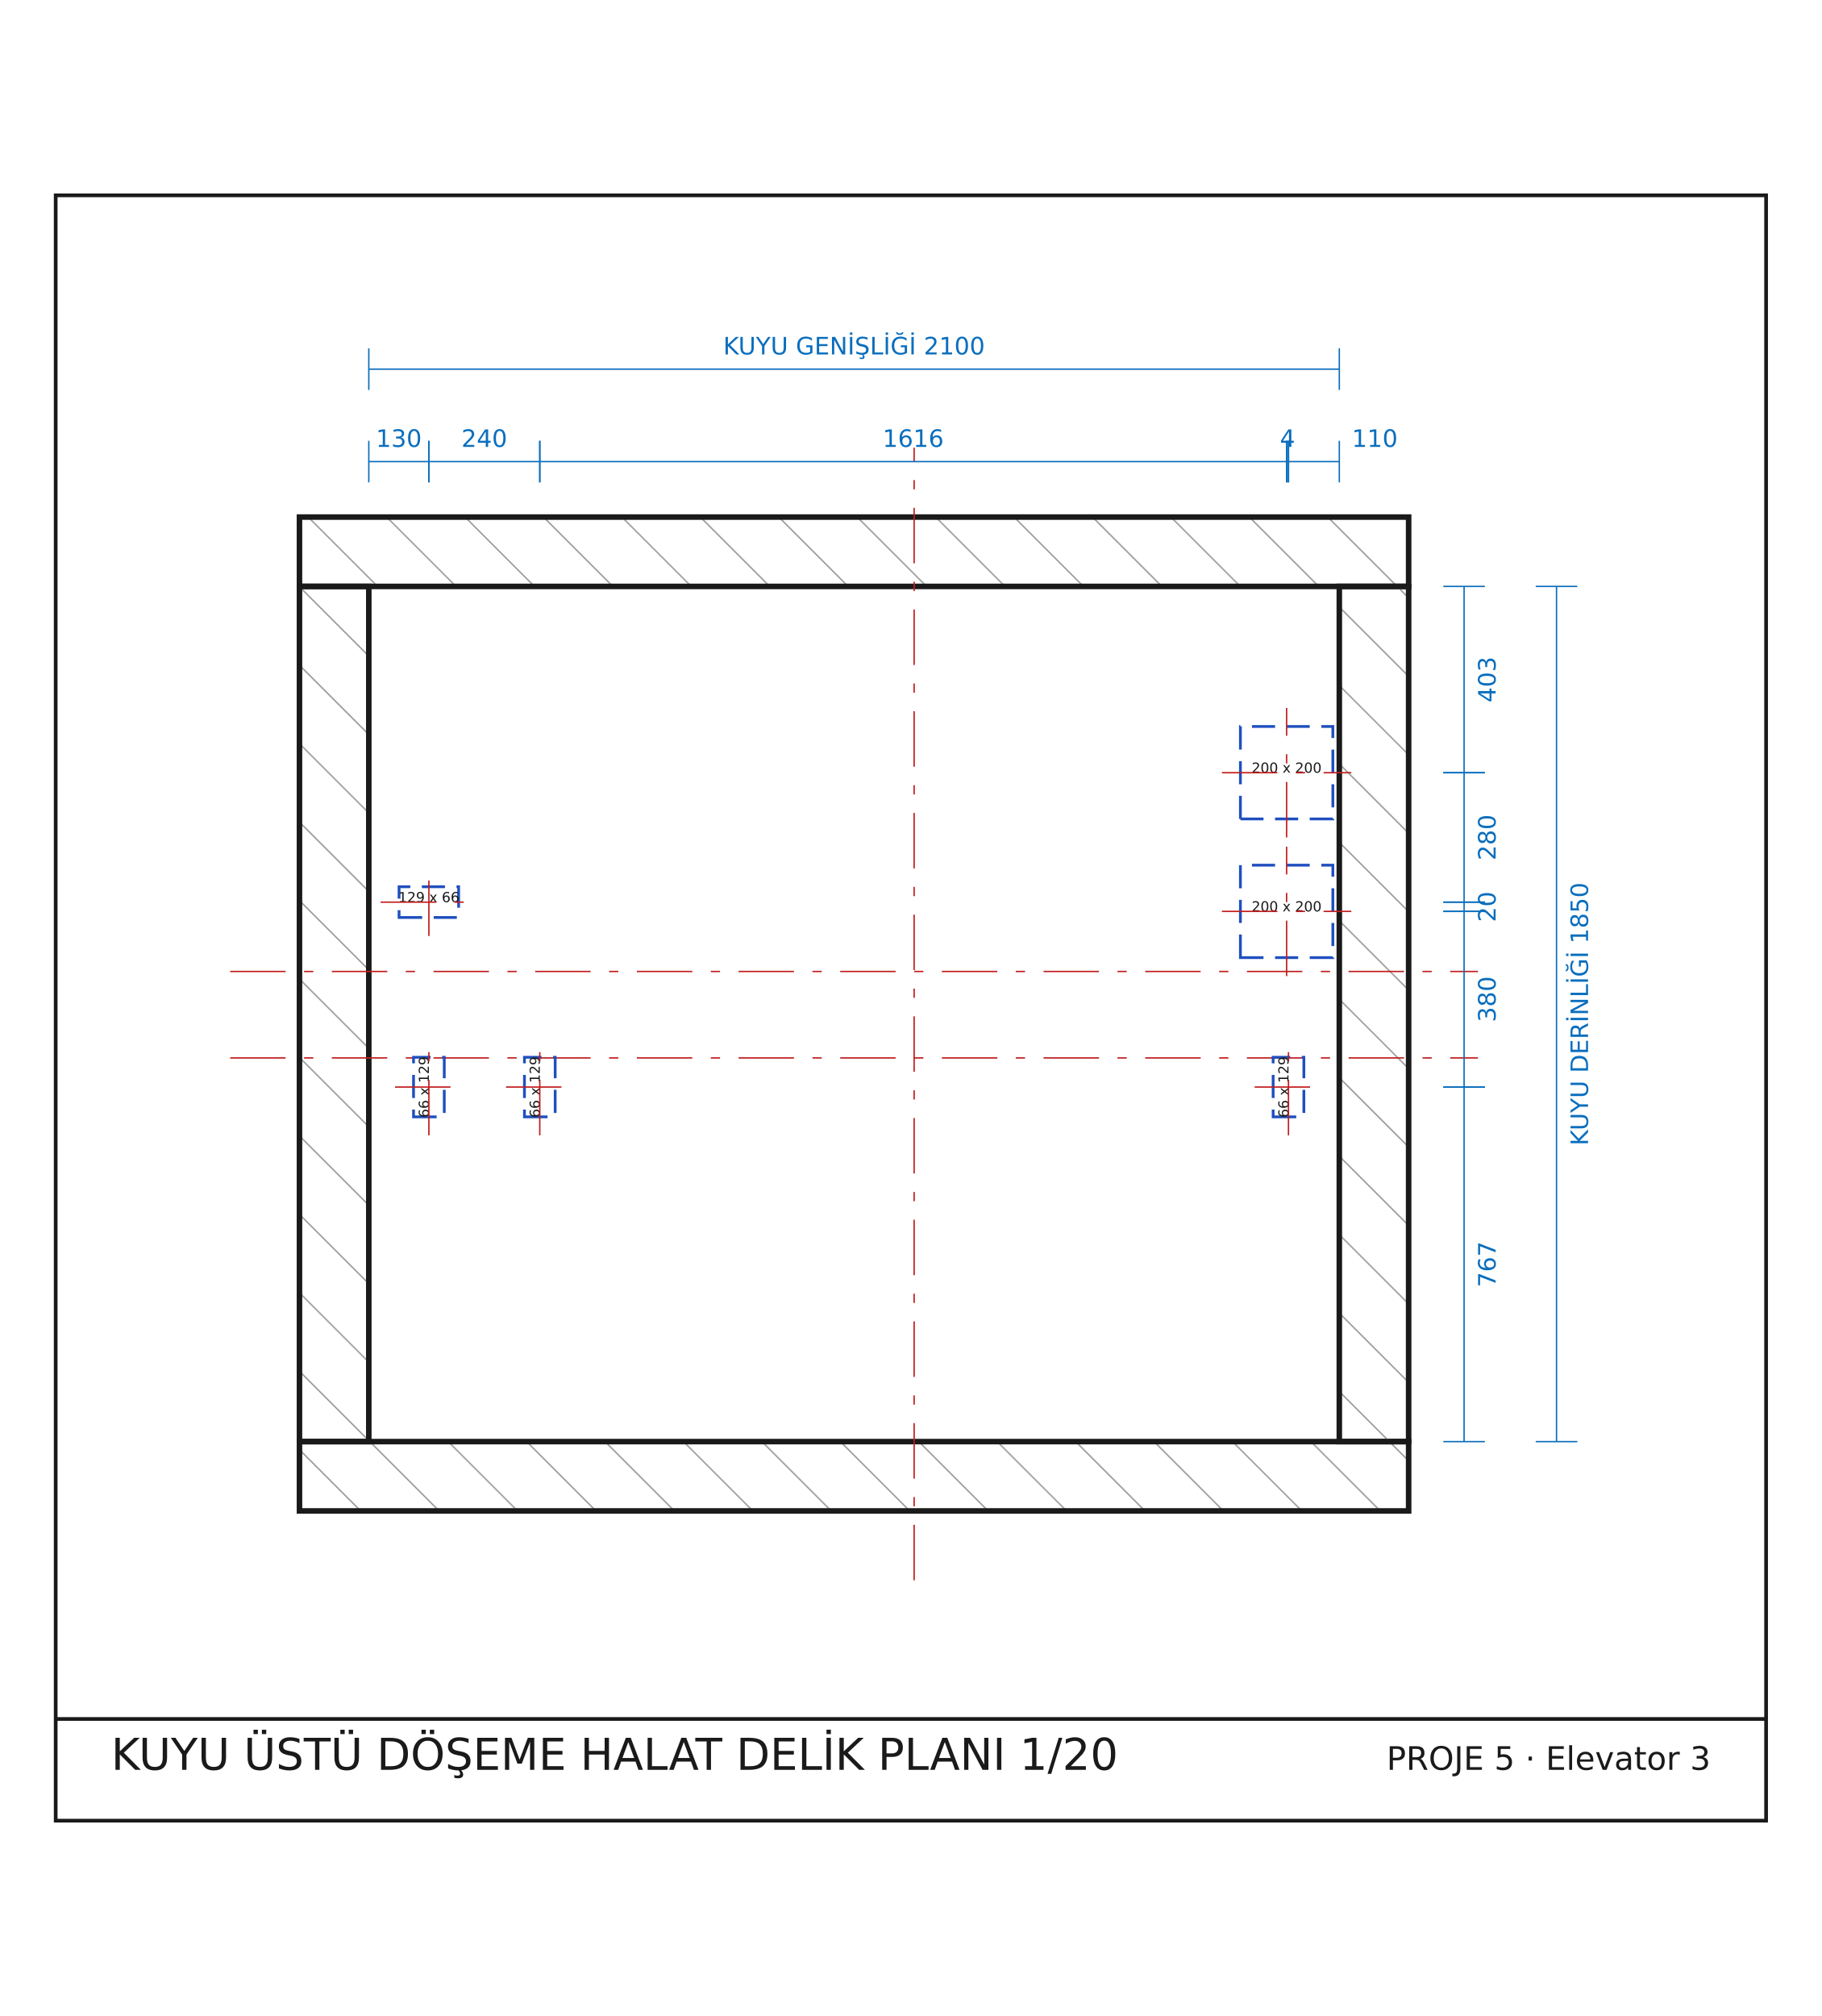
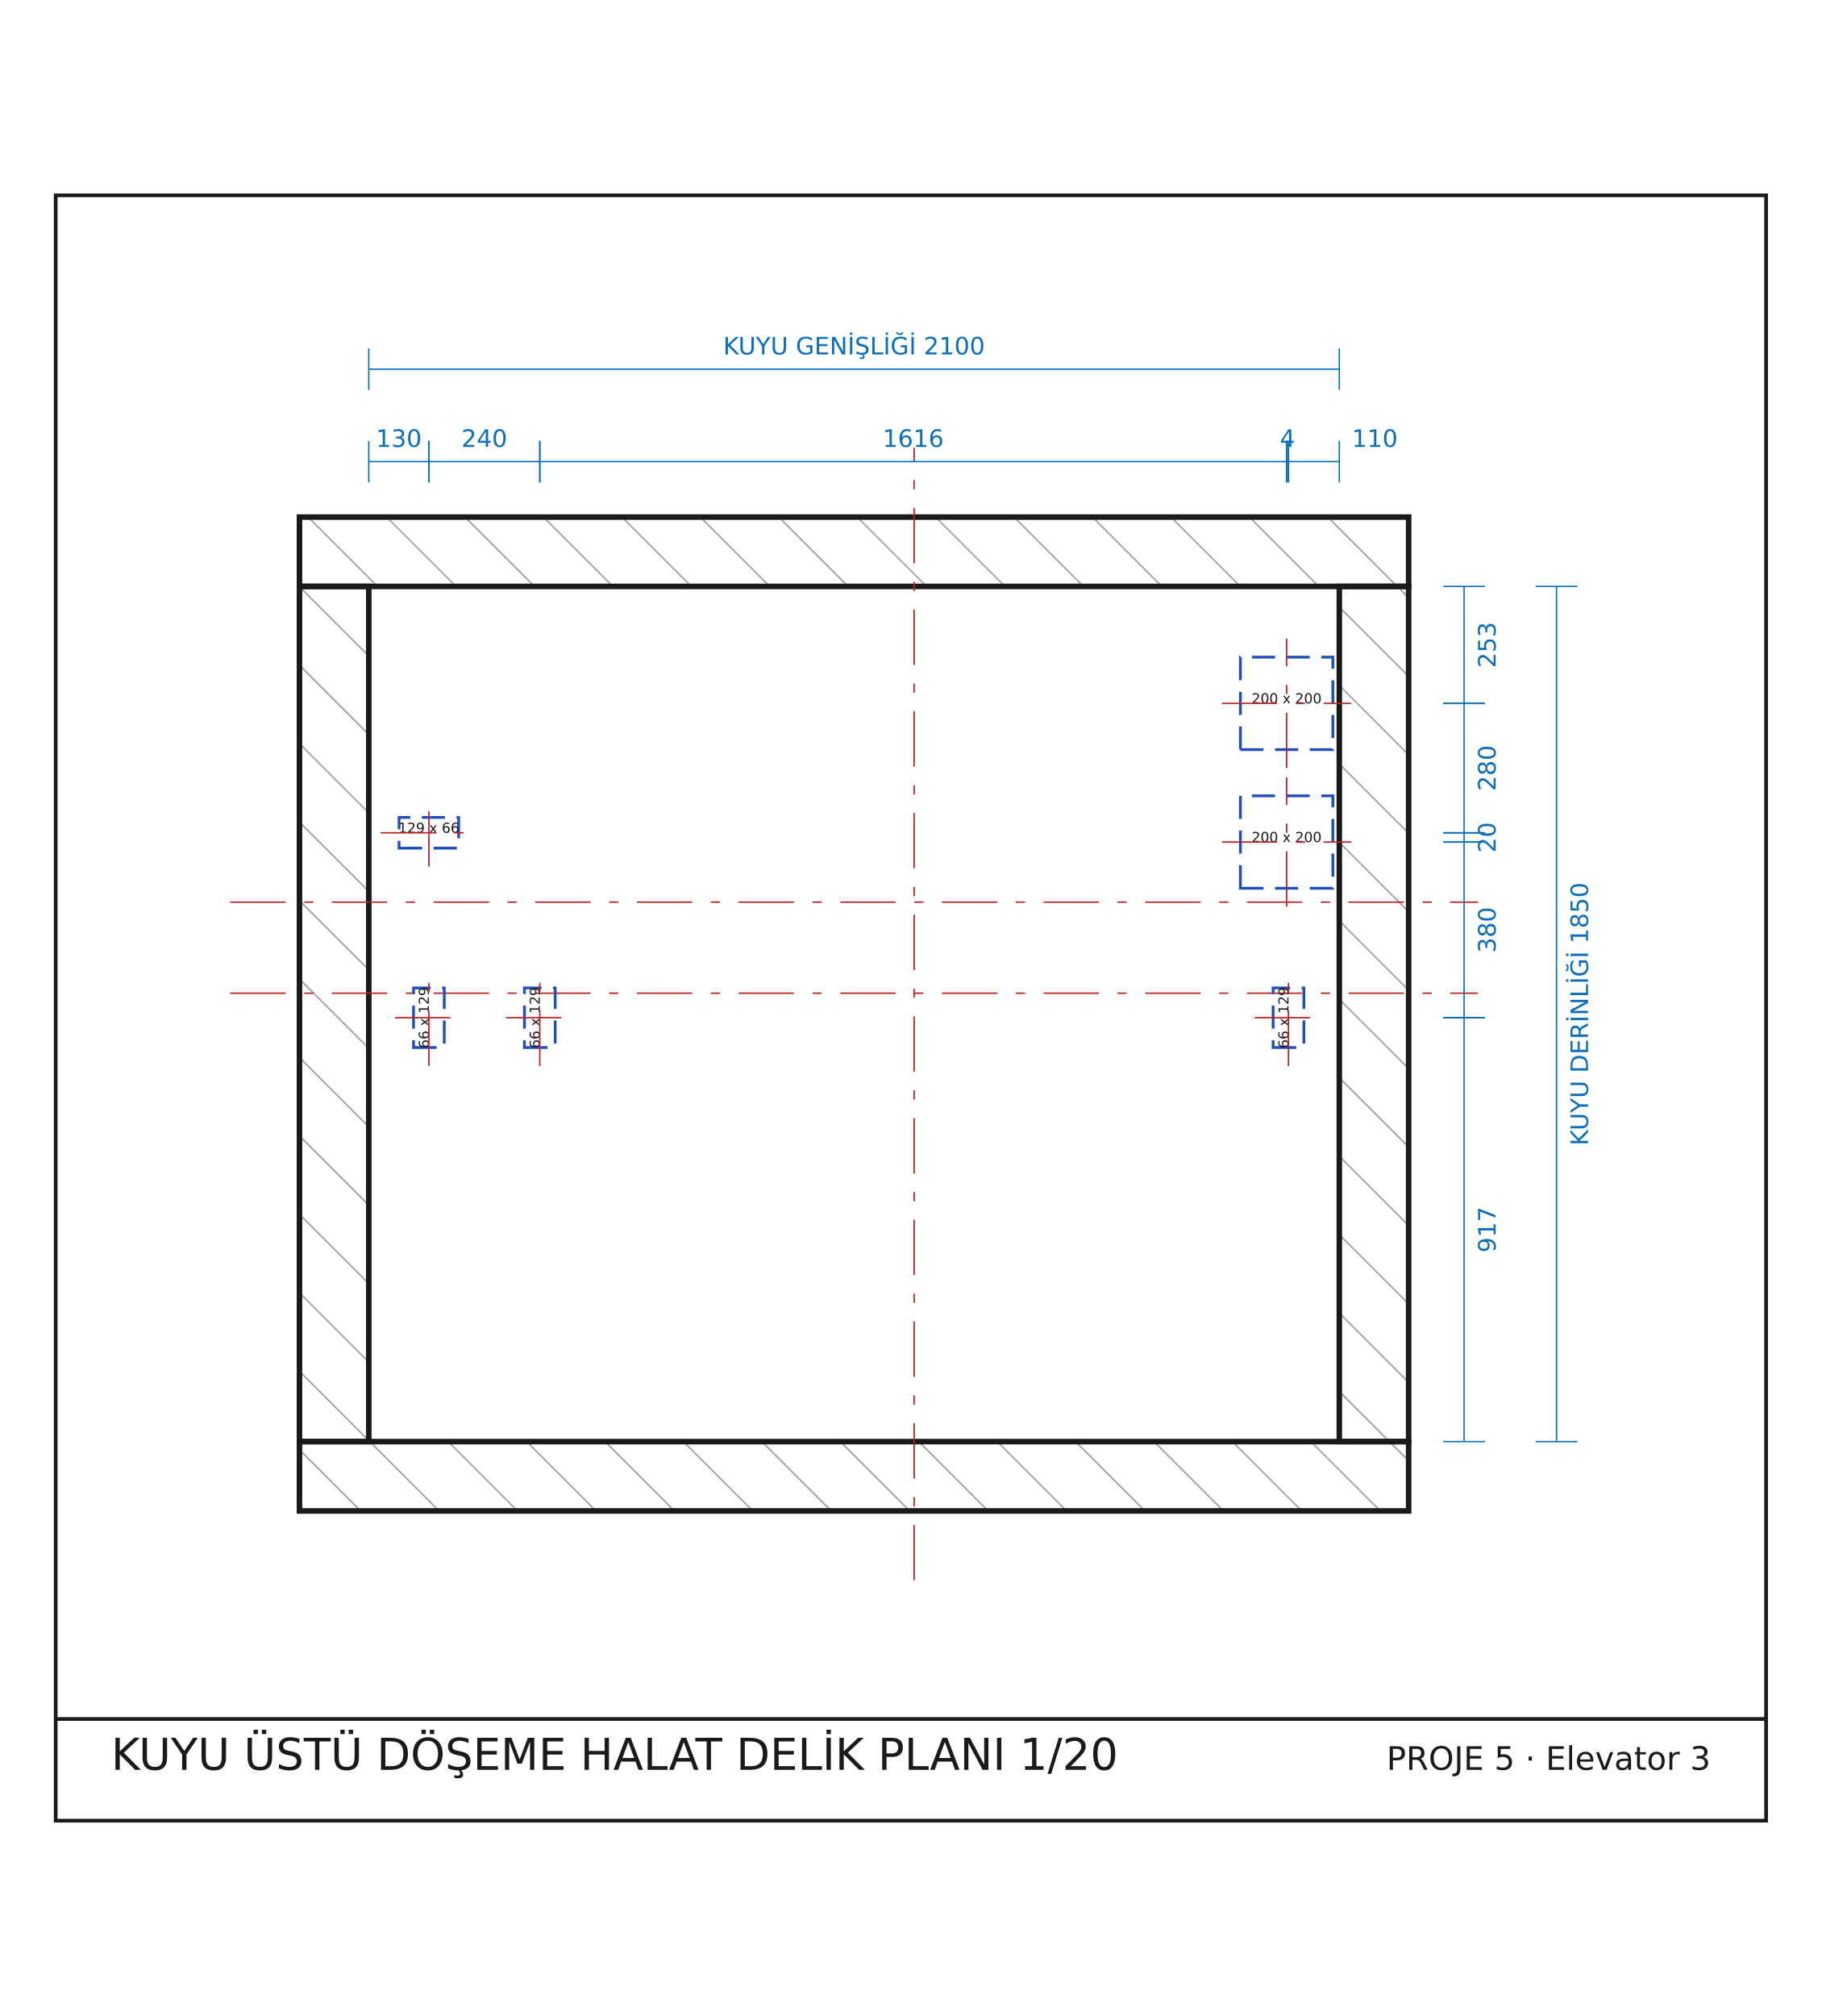
<svg xmlns="http://www.w3.org/2000/svg" viewBox="-798 -3116 3941 4356" width="197mm" height="218mm">
  <defs>
    <pattern id="tarama" width="120" height="120" patternUnits="userSpaceOnUse" patternTransform="rotate(45)">
      <line x1="0" y1="0" x2="0" y2="120" stroke="#9a9a9a" stroke-width="6" />
    </pattern>
    <pattern id="tugla" width="240" height="120" patternUnits="userSpaceOnUse">
      <rect width="240" height="120" fill="#fdf3ee" />
      <path d="M0 0 H240 M0 60 H240 M120 0 V60 M0 60 V120 M240 60 V120" stroke="#c08a6a" stroke-width="5" fill="none" />
    </pattern>
  </defs>
  <rect x="-100000" y="-100000" width="200000" height="200000" fill="#ffffff" />
  <g transform="scale(1,-1)">
    <rect x="-150.0" y="-150.0" width="2400.0" height="150.0" fill="url(#tarama)" stroke="none" />
    <rect x="-150.0" y="-150.0" width="2400.0" height="150.0" fill="none" stroke="#1a1a1a" stroke-width="12" />
    <rect x="-150.0" y="1850.0" width="2400.0" height="150.0" fill="url(#tarama)" stroke="none" />
    <rect x="-150.0" y="1850.0" width="2400.0" height="150.0" fill="none" stroke="#1a1a1a" stroke-width="12" />
    <rect x="-150.0" y="0.0" width="150.0" height="1850.0" fill="url(#tarama)" stroke="none" />
    <rect x="-150.0" y="0.0" width="150.0" height="1850.0" fill="none" stroke="#1a1a1a" stroke-width="12" />
    <rect x="2100.0" y="0.0" width="150.0" height="1850.0" fill="url(#tarama)" stroke="none" />
    <rect x="2100.0" y="0.0" width="150.0" height="1850.0" fill="none" stroke="#1a1a1a" stroke-width="12" />
    <rect x="0.0" y="0.0" width="2100.0" height="1850.0" fill="none" stroke="#1a1a1a" stroke-width="6" />
    <line x1="1180.0" y1="-300.0" x2="1180.0" y2="2150.0" stroke="#c01c1c" stroke-width="3" stroke-dasharray="120 40 20 40" />
-     <line x1="-300.0" y1="830.0" x2="2400.0" y2="830.0" stroke="#c01c1c" stroke-width="3" stroke-dasharray="120 40 20 40" />
-     <line x1="-300.0" y1="1017.0" x2="2400.0" y2="1017.0" stroke="#c01c1c" stroke-width="3" stroke-dasharray="120 40 20 40" />
-     <rect x="336.8" y="702.5" width="66.5" height="128.9" fill="none" stroke="#1f4fbf" stroke-width="6" stroke-dasharray="50 25" />
-     <rect x="96.8" y="702.5" width="66.5" height="128.9" fill="none" stroke="#1f4fbf" stroke-width="6" stroke-dasharray="50 25" />
-     <rect x="65.5" y="1133.8" width="128.9" height="66.5" fill="none" stroke="#1f4fbf" stroke-width="6" stroke-dasharray="50 25" />
-     <rect x="1956.8" y="702.5" width="66.5" height="128.9" fill="none" stroke="#1f4fbf" stroke-width="6" stroke-dasharray="50 25" />
-     <rect x="1886.0" y="1047.0" width="200.0" height="200.0" fill="none" stroke="#1f4fbf" stroke-width="6" stroke-dasharray="50 25" />
-     <rect x="1886.0" y="1347.0" width="200.0" height="200.0" fill="none" stroke="#1f4fbf" stroke-width="6" stroke-dasharray="50 25" />
-     <g transform="translate(370.0,767.0) scale(1,-1) rotate(-90.0)">
+     <line x1="-300.0" y1="970.0" x2="2400.0" y2="970.0" stroke="#c01c1c" stroke-width="3" stroke-dasharray="120 40 20 40" />
+     <line x1="-300.0" y1="1167.0" x2="2400.0" y2="1167.0" stroke="#c01c1c" stroke-width="3" stroke-dasharray="120 40 20 40" />
+     <rect x="336.8" y="852.5" width="66.5" height="128.9" fill="none" stroke="#1f4fbf" stroke-width="6" stroke-dasharray="50 25" />
+     <rect x="96.8" y="852.5" width="66.5" height="128.9" fill="none" stroke="#1f4fbf" stroke-width="6" stroke-dasharray="50 25" />
+     <rect x="65.5" y="1283.8" width="128.9" height="66.5" fill="none" stroke="#1f4fbf" stroke-width="6" stroke-dasharray="50 25" />
+     <rect x="1956.8" y="852.5" width="66.5" height="128.9" fill="none" stroke="#1f4fbf" stroke-width="6" stroke-dasharray="50 25" />
+     <rect x="1886.0" y="1197.0" width="200.0" height="200.0" fill="none" stroke="#1f4fbf" stroke-width="6" stroke-dasharray="50 25" />
+     <rect x="1886.0" y="1497.0" width="200.0" height="200.0" fill="none" stroke="#1f4fbf" stroke-width="6" stroke-dasharray="50 25" />
+     <g transform="translate(370.0,917.0) scale(1,-1) rotate(-90.0)">
      <text x="0" y="0" font-family="DejaVu Sans, Arial" font-size="30" fill="#1a1a1a" text-anchor="middle">66 x 129</text>
    </g>
-     <g transform="translate(130.0,767.0) scale(1,-1) rotate(-90.0)">
+     <g transform="translate(130.0,917.0) scale(1,-1) rotate(-90.0)">
      <text x="0" y="0" font-family="DejaVu Sans, Arial" font-size="30" fill="#1a1a1a" text-anchor="middle">66 x 129</text>
    </g>
-     <g transform="translate(130.0,1167.0) scale(1,-1) rotate(-0.0)">
+     <g transform="translate(130.0,1317.0) scale(1,-1) rotate(-0.0)">
      <text x="0" y="0" font-family="DejaVu Sans, Arial" font-size="30" fill="#1a1a1a" text-anchor="middle">129 x 66</text>
    </g>
-     <g transform="translate(1990.0,767.0) scale(1,-1) rotate(-90.0)">
+     <g transform="translate(1990.0,917.0) scale(1,-1) rotate(-90.0)">
      <text x="0" y="0" font-family="DejaVu Sans, Arial" font-size="30" fill="#1a1a1a" text-anchor="middle">66 x 129</text>
    </g>
-     <g transform="translate(1986.0,1147.0) scale(1,-1) rotate(-0.0)">
+     <g transform="translate(1986.0,1297.0) scale(1,-1) rotate(-0.0)">
      <text x="0" y="0" font-family="DejaVu Sans, Arial" font-size="30" fill="#1a1a1a" text-anchor="middle">200 x 200</text>
    </g>
-     <g transform="translate(1986.0,1447.0) scale(1,-1) rotate(-0.0)">
+     <g transform="translate(1986.0,1597.0) scale(1,-1) rotate(-0.0)">
      <text x="0" y="0" font-family="DejaVu Sans, Arial" font-size="30" fill="#1a1a1a" text-anchor="middle">200 x 200</text>
    </g>
-     <line x1="296.8" y1="767.0" x2="443.2" y2="767.0" stroke="#c01c1c" stroke-width="3" stroke-dasharray="120 40 20 40" />
-     <line x1="370.0" y1="662.5" x2="370.0" y2="871.5" stroke="#c01c1c" stroke-width="3" stroke-dasharray="120 40 20 40" />
-     <line x1="56.8" y1="767.0" x2="203.2" y2="767.0" stroke="#c01c1c" stroke-width="3" stroke-dasharray="120 40 20 40" />
-     <line x1="130.0" y1="662.5" x2="130.0" y2="871.5" stroke="#c01c1c" stroke-width="3" stroke-dasharray="120 40 20 40" />
-     <line x1="25.5" y1="1167.0" x2="234.4" y2="1167.0" stroke="#c01c1c" stroke-width="3" stroke-dasharray="120 40 20 40" />
-     <line x1="130.0" y1="1093.8" x2="130.0" y2="1240.2" stroke="#c01c1c" stroke-width="3" stroke-dasharray="120 40 20 40" />
-     <line x1="1916.8" y1="767.0" x2="2063.2" y2="767.0" stroke="#c01c1c" stroke-width="3" stroke-dasharray="120 40 20 40" />
-     <line x1="1990.0" y1="662.5" x2="1990.0" y2="871.5" stroke="#c01c1c" stroke-width="3" stroke-dasharray="120 40 20 40" />
-     <line x1="1846.0" y1="1147.0" x2="2126.0" y2="1147.0" stroke="#c01c1c" stroke-width="3" stroke-dasharray="120 40 20 40" />
-     <line x1="1986.0" y1="1007.0" x2="1986.0" y2="1287.0" stroke="#c01c1c" stroke-width="3" stroke-dasharray="120 40 20 40" />
-     <line x1="1846.0" y1="1447.0" x2="2126.0" y2="1447.0" stroke="#c01c1c" stroke-width="3" stroke-dasharray="120 40 20 40" />
-     <line x1="1986.0" y1="1307.0" x2="1986.0" y2="1587.0" stroke="#c01c1c" stroke-width="3" stroke-dasharray="120 40 20 40" />
+     <line x1="296.8" y1="917.0" x2="443.2" y2="917.0" stroke="#c01c1c" stroke-width="3" stroke-dasharray="120 40 20 40" />
+     <line x1="370.0" y1="812.5" x2="370.0" y2="1021.5" stroke="#c01c1c" stroke-width="3" stroke-dasharray="120 40 20 40" />
+     <line x1="56.8" y1="917.0" x2="203.2" y2="917.0" stroke="#c01c1c" stroke-width="3" stroke-dasharray="120 40 20 40" />
+     <line x1="130.0" y1="812.5" x2="130.0" y2="1021.5" stroke="#c01c1c" stroke-width="3" stroke-dasharray="120 40 20 40" />
+     <line x1="25.5" y1="1317.0" x2="234.4" y2="1317.0" stroke="#c01c1c" stroke-width="3" stroke-dasharray="120 40 20 40" />
+     <line x1="130.0" y1="1243.8" x2="130.0" y2="1390.2" stroke="#c01c1c" stroke-width="3" stroke-dasharray="120 40 20 40" />
+     <line x1="1916.8" y1="917.0" x2="2063.2" y2="917.0" stroke="#c01c1c" stroke-width="3" stroke-dasharray="120 40 20 40" />
+     <line x1="1990.0" y1="812.5" x2="1990.0" y2="1021.5" stroke="#c01c1c" stroke-width="3" stroke-dasharray="120 40 20 40" />
+     <line x1="1846.0" y1="1297.0" x2="2126.0" y2="1297.0" stroke="#c01c1c" stroke-width="3" stroke-dasharray="120 40 20 40" />
+     <line x1="1986.0" y1="1157.0" x2="1986.0" y2="1437.0" stroke="#c01c1c" stroke-width="3" stroke-dasharray="120 40 20 40" />
+     <line x1="1846.0" y1="1597.0" x2="2126.0" y2="1597.0" stroke="#c01c1c" stroke-width="3" stroke-dasharray="120 40 20 40" />
+     <line x1="1986.0" y1="1457.0" x2="1986.0" y2="1737.0" stroke="#c01c1c" stroke-width="3" stroke-dasharray="120 40 20 40" />
    <line x1="0.0" y1="2120.0" x2="130.0" y2="2120.0" stroke="#0a6ebd" stroke-width="3" />
    <line x1="0.0" y1="2075.0" x2="0.0" y2="2165.0" stroke="#0a6ebd" stroke-width="3" />
    <line x1="130.0" y1="2075.0" x2="130.0" y2="2165.0" stroke="#0a6ebd" stroke-width="3" />
    <g transform="translate(65.0,2151.8) scale(1,-1) rotate(-0.0)">
      <text x="0" y="0" font-family="DejaVu Sans, Arial" font-size="52" fill="#0a6ebd" text-anchor="middle">130</text>
    </g>
    <line x1="130.0" y1="2120.0" x2="370.0" y2="2120.0" stroke="#0a6ebd" stroke-width="3" />
    <line x1="130.0" y1="2075.0" x2="130.0" y2="2165.0" stroke="#0a6ebd" stroke-width="3" />
    <line x1="370.0" y1="2075.0" x2="370.0" y2="2165.0" stroke="#0a6ebd" stroke-width="3" />
    <g transform="translate(250.0,2151.8) scale(1,-1) rotate(-0.0)">
      <text x="0" y="0" font-family="DejaVu Sans, Arial" font-size="52" fill="#0a6ebd" text-anchor="middle">240</text>
    </g>
    <line x1="370.0" y1="2120.0" x2="1986.0" y2="2120.0" stroke="#0a6ebd" stroke-width="3" />
    <line x1="370.0" y1="2075.0" x2="370.0" y2="2165.0" stroke="#0a6ebd" stroke-width="3" />
    <line x1="1986.0" y1="2075.0" x2="1986.0" y2="2165.0" stroke="#0a6ebd" stroke-width="3" />
    <g transform="translate(1178.0,2151.8) scale(1,-1) rotate(-0.0)">
      <text x="0" y="0" font-family="DejaVu Sans, Arial" font-size="52" fill="#0a6ebd" text-anchor="middle">1616</text>
    </g>
    <line x1="1986.0" y1="2120.0" x2="1990.0" y2="2120.0" stroke="#0a6ebd" stroke-width="3" />
    <line x1="1986.0" y1="2075.0" x2="1986.0" y2="2165.0" stroke="#0a6ebd" stroke-width="3" />
    <line x1="1990.0" y1="2075.0" x2="1990.0" y2="2165.0" stroke="#0a6ebd" stroke-width="3" />
    <g transform="translate(1988.0,2151.8) scale(1,-1) rotate(-0.0)">
      <text x="0" y="0" font-family="DejaVu Sans, Arial" font-size="52" fill="#0a6ebd" text-anchor="middle">4</text>
    </g>
    <line x1="1990.0" y1="2120.0" x2="2100.0" y2="2120.0" stroke="#0a6ebd" stroke-width="3" />
    <line x1="1990.0" y1="2075.0" x2="1990.0" y2="2165.0" stroke="#0a6ebd" stroke-width="3" />
    <line x1="2100.0" y1="2075.0" x2="2100.0" y2="2165.0" stroke="#0a6ebd" stroke-width="3" />
    <g transform="translate(2176.8,2151.8) scale(1,-1) rotate(-0.0)">
      <text x="0" y="0" font-family="DejaVu Sans, Arial" font-size="52" fill="#0a6ebd" text-anchor="middle">110</text>
    </g>
    <line x1="0.0" y1="2320.0" x2="2100.0" y2="2320.0" stroke="#0a6ebd" stroke-width="3" />
    <line x1="0.0" y1="2275.0" x2="0.0" y2="2365.0" stroke="#0a6ebd" stroke-width="3" />
    <line x1="2100.0" y1="2275.0" x2="2100.0" y2="2365.0" stroke="#0a6ebd" stroke-width="3" />
    <g transform="translate(1050.0,2351.8) scale(1,-1) rotate(-0.0)">
      <text x="0" y="0" font-family="DejaVu Sans, Arial" font-size="52" fill="#0a6ebd" text-anchor="middle">KUYU GENİŞLİĞİ 2100</text>
    </g>
-     <line x1="2370.0" y1="0.0" x2="2370.0" y2="767.0" stroke="#0a6ebd" stroke-width="3" />
+     <line x1="2370.0" y1="0.0" x2="2370.0" y2="917.0" stroke="#0a6ebd" stroke-width="3" />
    <line x1="2325.0" y1="0.0" x2="2415.0" y2="0.0" stroke="#0a6ebd" stroke-width="3" />
-     <line x1="2325.0" y1="767.0" x2="2415.0" y2="767.0" stroke="#0a6ebd" stroke-width="3" />
-     <g transform="translate(2438.2,383.5) scale(1,-1) rotate(-90.0)">
-       <text x="0" y="0" font-family="DejaVu Sans, Arial" font-size="52" fill="#0a6ebd" text-anchor="middle">767</text>
+     <line x1="2325.0" y1="917.0" x2="2415.0" y2="917.0" stroke="#0a6ebd" stroke-width="3" />
+     <g transform="translate(2438.2,458.5) scale(1,-1) rotate(-90.0)">
+       <text x="0" y="0" font-family="DejaVu Sans, Arial" font-size="52" fill="#0a6ebd" text-anchor="middle">917</text>
    </g>
-     <line x1="2370.0" y1="767.0" x2="2370.0" y2="1147.0" stroke="#0a6ebd" stroke-width="3" />
-     <line x1="2325.0" y1="767.0" x2="2415.0" y2="767.0" stroke="#0a6ebd" stroke-width="3" />
-     <line x1="2325.0" y1="1147.0" x2="2415.0" y2="1147.0" stroke="#0a6ebd" stroke-width="3" />
-     <g transform="translate(2438.2,957.0) scale(1,-1) rotate(-90.0)">
+     <line x1="2370.0" y1="917.0" x2="2370.0" y2="1297.0" stroke="#0a6ebd" stroke-width="3" />
+     <line x1="2325.0" y1="917.0" x2="2415.0" y2="917.0" stroke="#0a6ebd" stroke-width="3" />
+     <line x1="2325.0" y1="1297.0" x2="2415.0" y2="1297.0" stroke="#0a6ebd" stroke-width="3" />
+     <g transform="translate(2438.2,1107.0) scale(1,-1) rotate(-90.0)">
      <text x="0" y="0" font-family="DejaVu Sans, Arial" font-size="52" fill="#0a6ebd" text-anchor="middle">380</text>
    </g>
-     <line x1="2370.0" y1="1147.0" x2="2370.0" y2="1167.0" stroke="#0a6ebd" stroke-width="3" />
-     <line x1="2325.0" y1="1147.0" x2="2415.0" y2="1147.0" stroke="#0a6ebd" stroke-width="3" />
-     <line x1="2325.0" y1="1167.0" x2="2415.0" y2="1167.0" stroke="#0a6ebd" stroke-width="3" />
-     <g transform="translate(2438.2,1157.0) scale(1,-1) rotate(-90.0)">
+     <line x1="2370.0" y1="1297.0" x2="2370.0" y2="1317.0" stroke="#0a6ebd" stroke-width="3" />
+     <line x1="2325.0" y1="1297.0" x2="2415.0" y2="1297.0" stroke="#0a6ebd" stroke-width="3" />
+     <line x1="2325.0" y1="1317.0" x2="2415.0" y2="1317.0" stroke="#0a6ebd" stroke-width="3" />
+     <g transform="translate(2438.2,1307.0) scale(1,-1) rotate(-90.0)">
      <text x="0" y="0" font-family="DejaVu Sans, Arial" font-size="52" fill="#0a6ebd" text-anchor="middle">20</text>
    </g>
-     <line x1="2370.0" y1="1167.0" x2="2370.0" y2="1447.0" stroke="#0a6ebd" stroke-width="3" />
-     <line x1="2325.0" y1="1167.0" x2="2415.0" y2="1167.0" stroke="#0a6ebd" stroke-width="3" />
-     <line x1="2325.0" y1="1447.0" x2="2415.0" y2="1447.0" stroke="#0a6ebd" stroke-width="3" />
-     <g transform="translate(2438.2,1307.0) scale(1,-1) rotate(-90.0)">
+     <line x1="2370.0" y1="1317.0" x2="2370.0" y2="1597.0" stroke="#0a6ebd" stroke-width="3" />
+     <line x1="2325.0" y1="1317.0" x2="2415.0" y2="1317.0" stroke="#0a6ebd" stroke-width="3" />
+     <line x1="2325.0" y1="1597.0" x2="2415.0" y2="1597.0" stroke="#0a6ebd" stroke-width="3" />
+     <g transform="translate(2438.2,1457.0) scale(1,-1) rotate(-90.0)">
      <text x="0" y="0" font-family="DejaVu Sans, Arial" font-size="52" fill="#0a6ebd" text-anchor="middle">280</text>
    </g>
-     <line x1="2370.0" y1="1447.0" x2="2370.0" y2="1850.0" stroke="#0a6ebd" stroke-width="3" />
-     <line x1="2325.0" y1="1447.0" x2="2415.0" y2="1447.0" stroke="#0a6ebd" stroke-width="3" />
+     <line x1="2370.0" y1="1597.0" x2="2370.0" y2="1850.0" stroke="#0a6ebd" stroke-width="3" />
+     <line x1="2325.0" y1="1597.0" x2="2415.0" y2="1597.0" stroke="#0a6ebd" stroke-width="3" />
    <line x1="2325.0" y1="1850.0" x2="2415.0" y2="1850.0" stroke="#0a6ebd" stroke-width="3" />
-     <g transform="translate(2438.2,1648.5) scale(1,-1) rotate(-90.0)">
-       <text x="0" y="0" font-family="DejaVu Sans, Arial" font-size="52" fill="#0a6ebd" text-anchor="middle">403</text>
+     <g transform="translate(2438.2,1723.5) scale(1,-1) rotate(-90.0)">
+       <text x="0" y="0" font-family="DejaVu Sans, Arial" font-size="52" fill="#0a6ebd" text-anchor="middle">253</text>
    </g>
    <line x1="2570.0" y1="0.0" x2="2570.0" y2="1850.0" stroke="#0a6ebd" stroke-width="3" />
    <line x1="2525.0" y1="0.0" x2="2615.0" y2="0.0" stroke="#0a6ebd" stroke-width="3" />
    <line x1="2525.0" y1="1850.0" x2="2615.0" y2="1850.0" stroke="#0a6ebd" stroke-width="3" />
    <g transform="translate(2638.2,925.0) scale(1,-1) rotate(-90.0)">
      <text x="0" y="0" font-family="DejaVu Sans, Arial" font-size="52" fill="#0a6ebd" text-anchor="middle">KUYU DERİNLİĞİ 1850</text>
    </g>
    <rect x="-677.5" y="-820.0" width="3701.0" height="3516.0" fill="none" stroke="#1a1a1a" stroke-width="8" />
    <line x1="-677.5" y1="-600.0" x2="3023.5" y2="-600.0" stroke="#1a1a1a" stroke-width="8" />
    <g transform="translate(-557.5,-710.0) scale(1,-1) rotate(-0.0)">
      <text x="0" y="0" font-family="DejaVu Sans, Arial" font-size="95" fill="#1a1a1a" text-anchor="start">KUYU ÜSTÜ DÖŞEME HALAT DELİK PLANI   1/20</text>
    </g>
    <g transform="translate(2903.5,-710.0) scale(1,-1) rotate(-0.0)">
      <text x="0" y="0" font-family="DejaVu Sans, Arial" font-size="70" fill="#1a1a1a" text-anchor="end">PROJE 5  ·  Elevator 3</text>
    </g>
  </g>
</svg>
